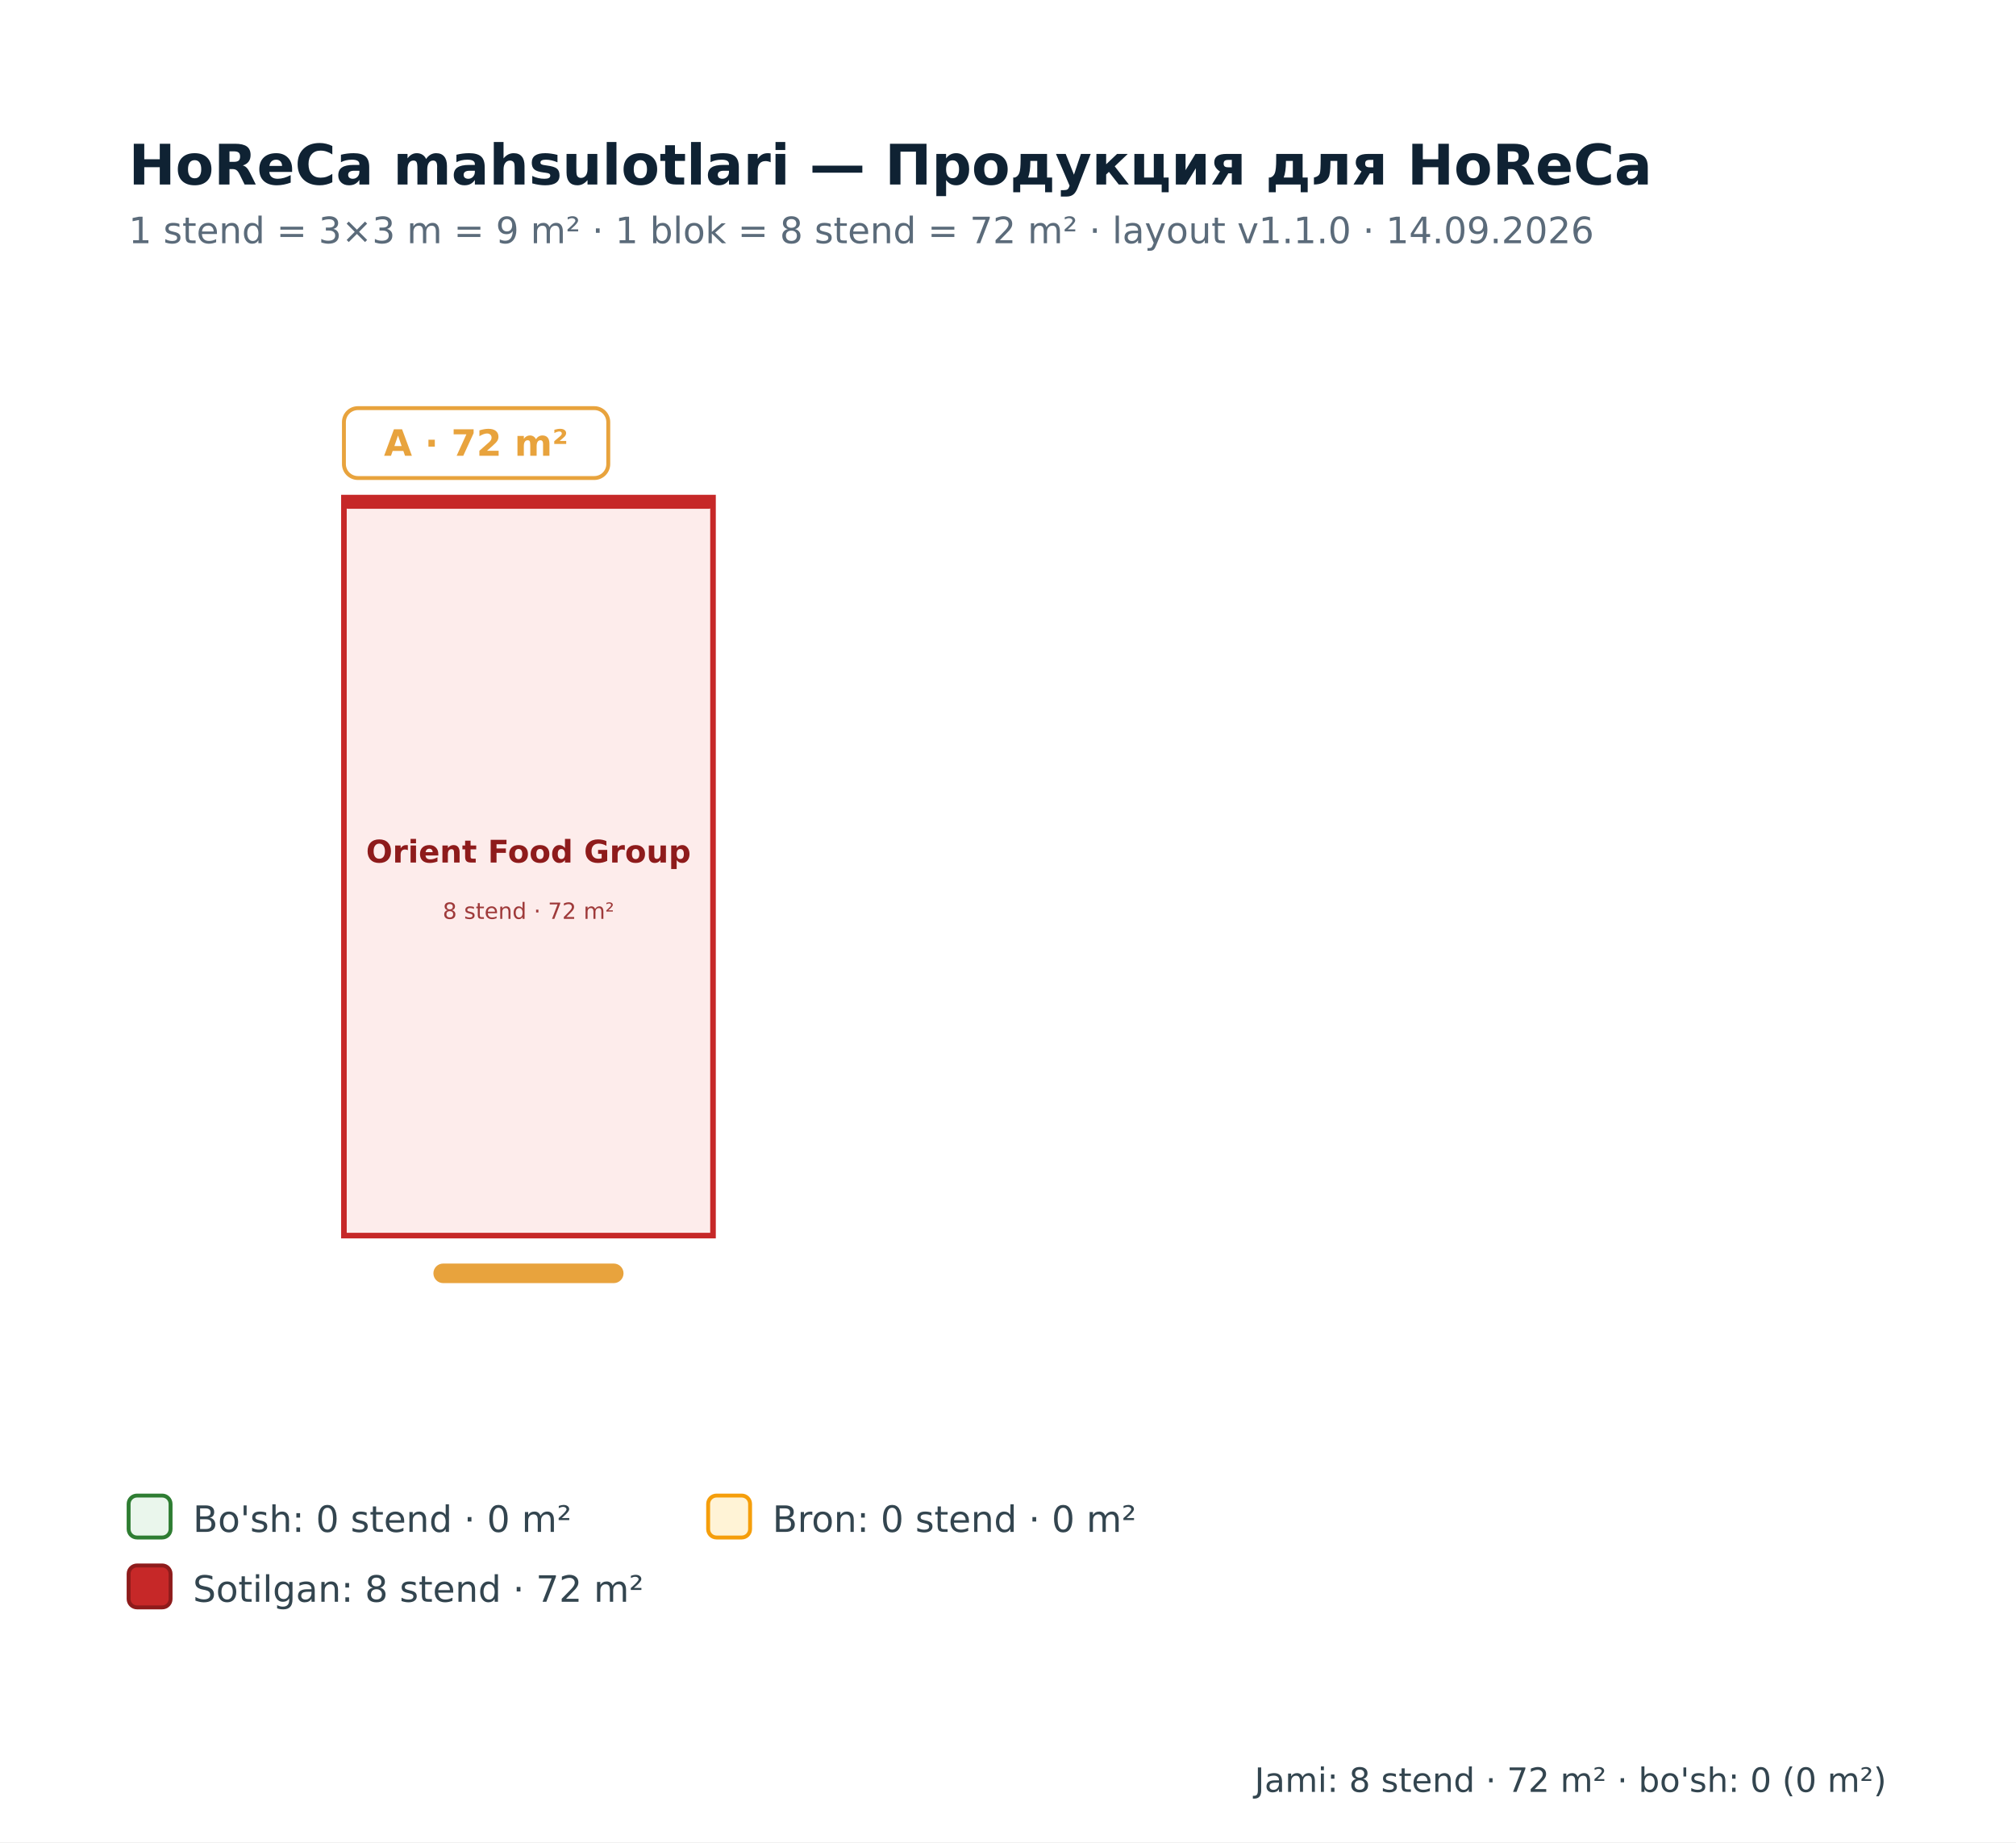
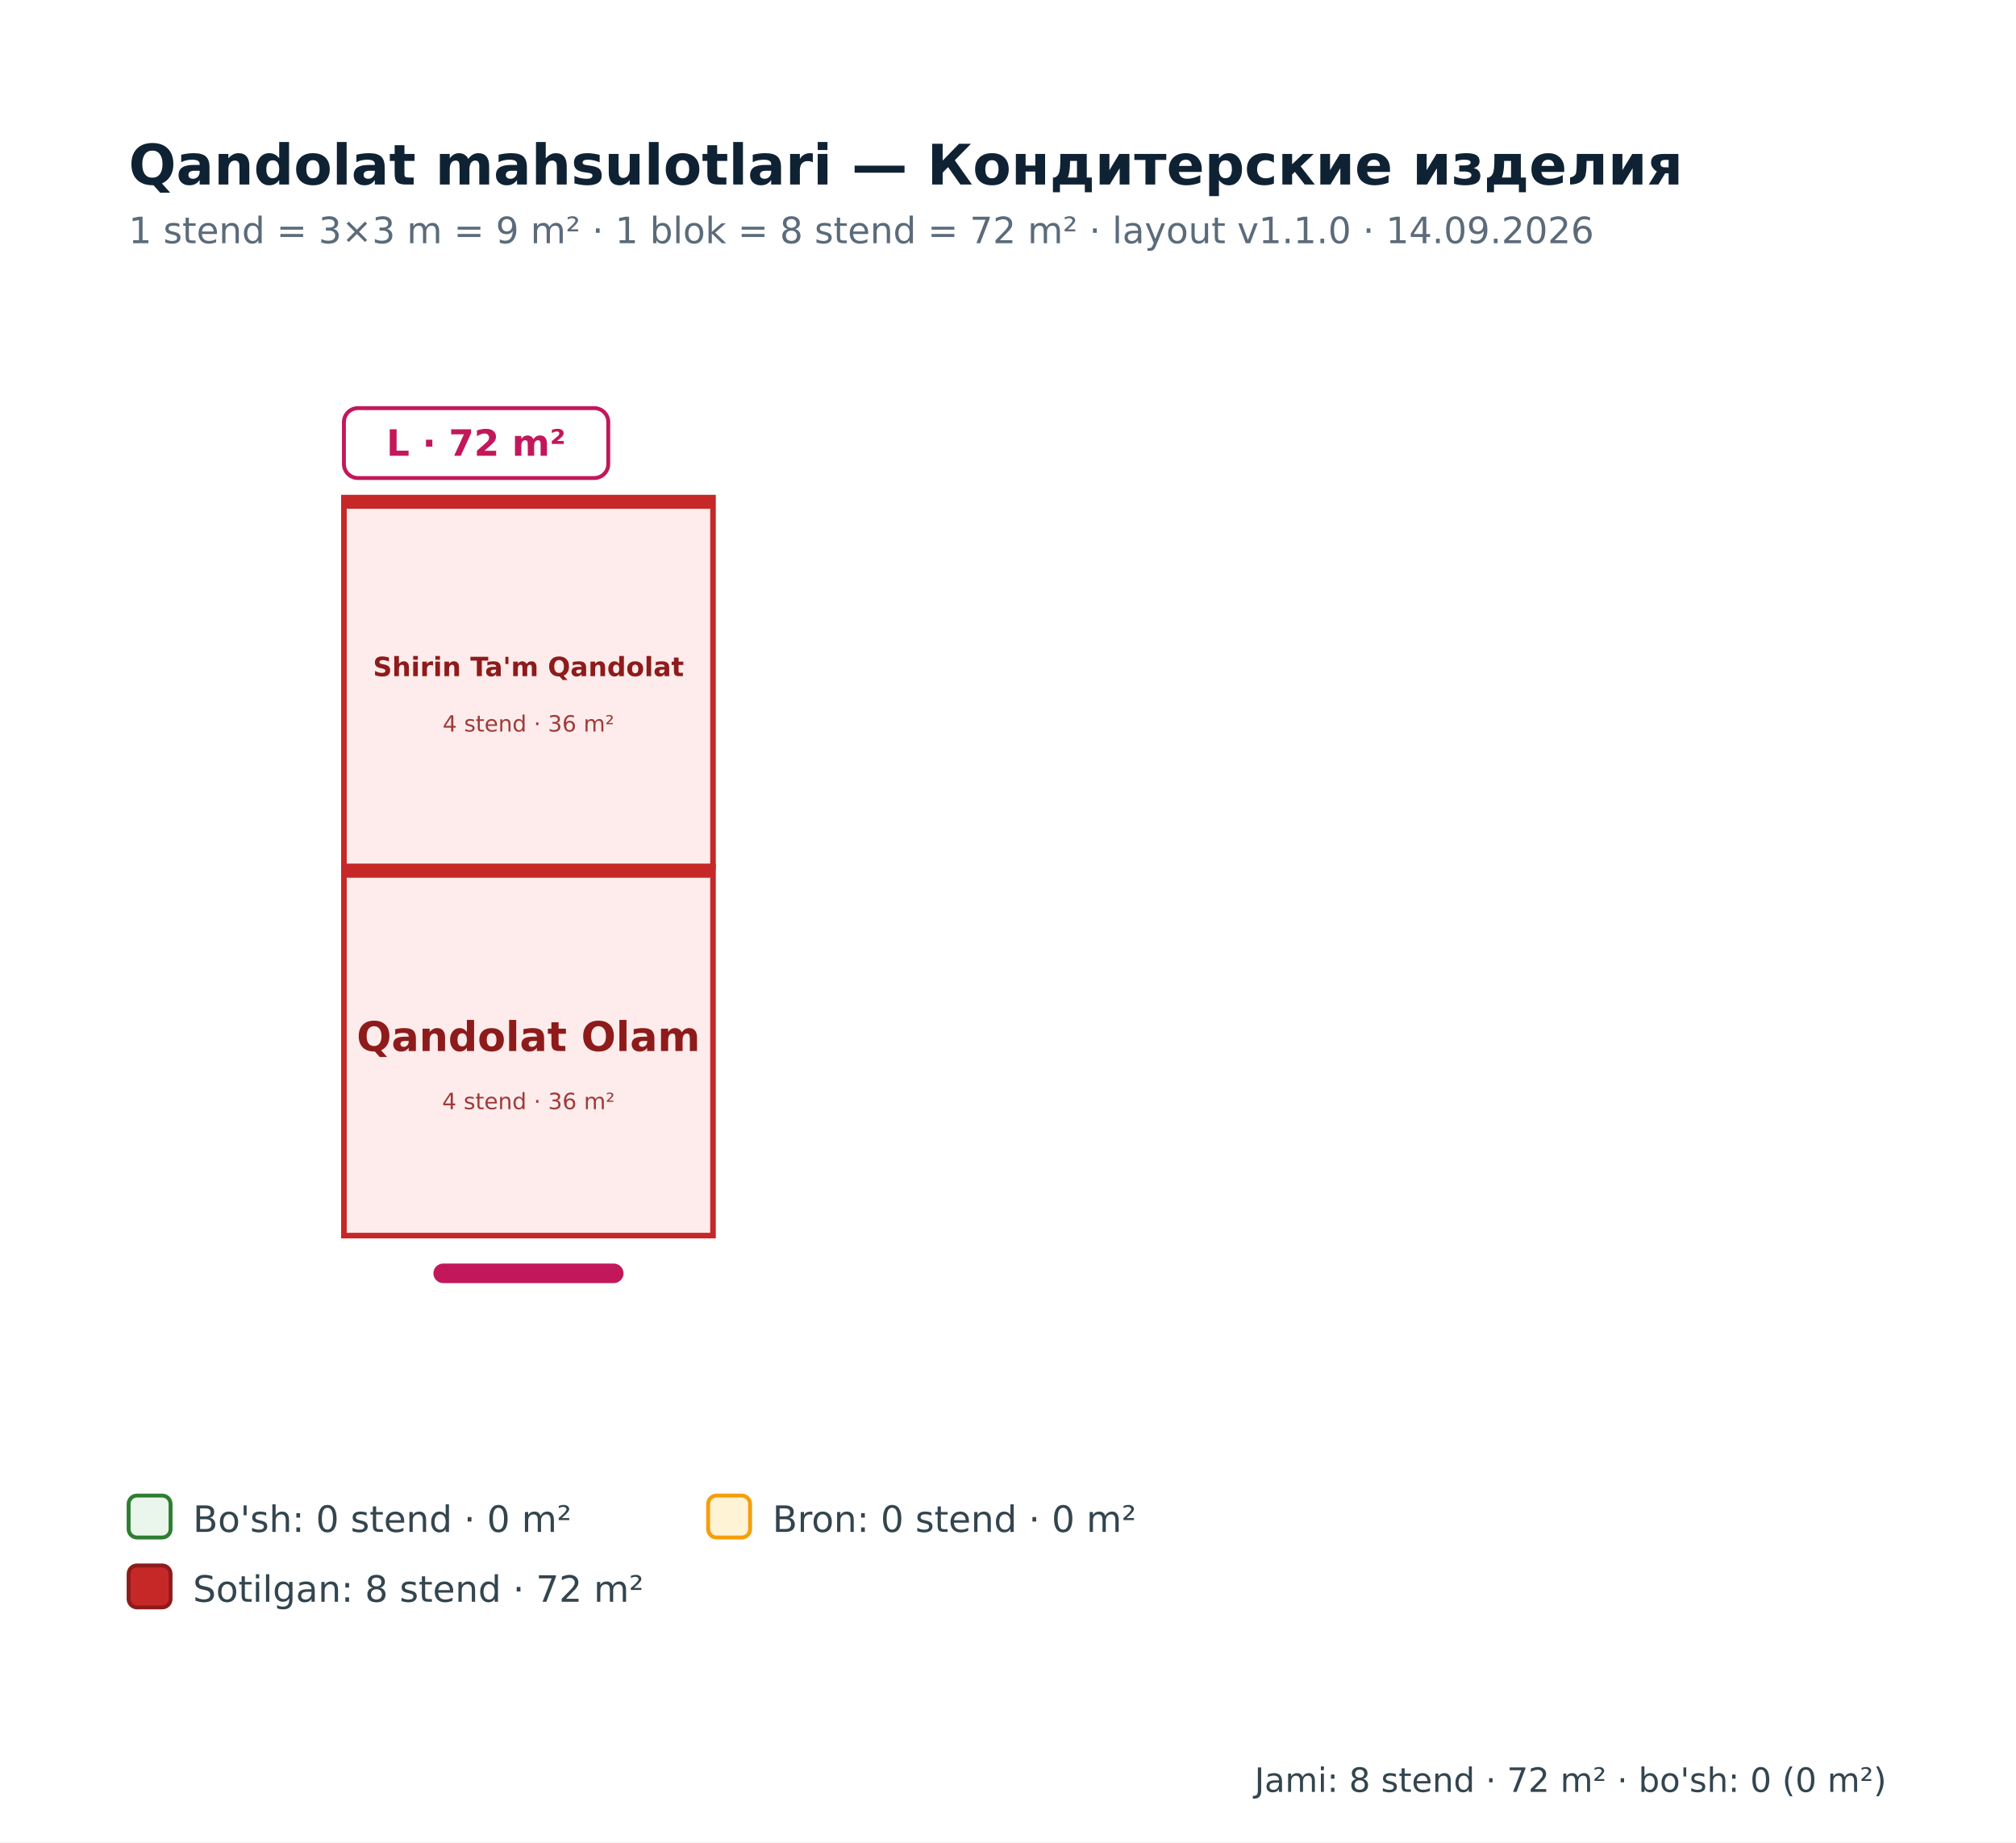
<svg xmlns="http://www.w3.org/2000/svg" width="721" height="659" viewBox="0 0 721 659" font-family="DejaVu Sans, Helvetica, Arial, sans-serif">
  <rect width="721" height="659" fill="#ffffff" />
-   <text x="46" y="66" font-size="20" font-weight="bold" fill="#0f2233">HoReCa mahsulotlari — Продукция для HoReCa</text>
+   <text x="46" y="66" font-size="20" font-weight="bold" fill="#0f2233">Qandolat mahsulotlari — Кондитерские изделия</text>
  <text x="46" y="87" font-size="13" fill="#5b6b7a">1 stend = 3×3 m = 9 m² · 1 blok = 8 stend = 72 m² · layout v1.1.0 · 14.09.2026</text>
  <rect x="123.00" y="178.00" width="132.00" height="264.00" fill="none" stroke="#90a4b5" stroke-width="1.4" stroke-dasharray="7 5" rx="4" />
-   <rect x="123.00" y="146.00" width="94.54" height="25" rx="5" fill="#ffffff" stroke="#E8A33D" stroke-width="1.4" />
-   <text x="170.27" y="163.05" font-size="13" font-weight="bold" fill="#E8A33D" text-anchor="middle">A · 72 m²</text>
-   <rect x="155.00" y="452.00" width="68" height="7" rx="3.5" fill="#E8A33D" />
-   <path d="M123 178L189 178L255 178L255 244L255 310L255 376L255 442L189 442L123 442L123 376L123 310L123 244Z" fill="#fdeceb" stroke="#c62828" stroke-width="2" />
+   <rect x="123.00" y="146.00" width="94.54" height="25" rx="5" fill="#ffffff" stroke="#C2185B" stroke-width="1.4" />
+   <text x="170.27" y="163.05" font-size="13" font-weight="bold" fill="#C2185B" text-anchor="middle">L · 72 m²</text>
+   <rect x="155.00" y="452.00" width="68" height="7" rx="3.5" fill="#C2185B" />
+   <path d="M123 178L189 178L255 178L255 244L255 310L189 310L123 310L123 244Z" fill="#fdeceb" stroke="#c62828" stroke-width="2" />
  <rect x="123.00" y="178.00" width="132.00" height="4" rx="1.5" fill="#c62828" />
-   <text x="189.00" y="308.55" font-size="11.16" font-weight="bold" fill="#8e1b1b" text-anchor="middle">Orient Food Group</text>
-   <text x="189.00" y="328.70" font-size="8.00" fill="#8e1b1b" text-anchor="middle" opacity="0.85">8 stend · 72 m²</text>
+   <text x="189.00" y="241.87" font-size="9.48" font-weight="bold" fill="#8e1b1b" text-anchor="middle">Shirin Ta'm Qandolat</text>
+   <text x="189.00" y="261.69" font-size="8.00" fill="#8e1b1b" text-anchor="middle" opacity="0.85">4 stend · 36 m²</text>
+   <path d="M123 310L189 310L255 310L255 376L255 442L189 442L123 442L123 376Z" fill="#fdeceb" stroke="#c62828" stroke-width="2" />
+   <rect x="123.00" y="310.00" width="132.00" height="4" rx="1.5" fill="#c62828" />
+   <text x="189.00" y="375.97" font-size="14.64" font-weight="bold" fill="#8e1b1b" text-anchor="middle">Qandolat Olam</text>
+   <text x="189.00" y="396.78" font-size="8.05" fill="#8e1b1b" text-anchor="middle" opacity="0.85">4 stend · 36 m²</text>
  <rect x="46.00" y="535.00" width="15" height="15" rx="3" fill="#eaf6ec" stroke="#2e7d32" stroke-width="1.4" />
  <text x="69.00" y="548.00" font-size="13" fill="#33454f">Bo'sh: 0 stend · 0 m²</text>
  <rect x="253.26" y="535.00" width="15" height="15" rx="3" fill="#fff3d6" stroke="#f59e0b" stroke-width="1.4" />
  <text x="276.26" y="548.00" font-size="13" fill="#33454f">Bron: 0 stend · 0 m²</text>
  <rect x="46.00" y="560.00" width="15" height="15" rx="3" fill="#c62828" stroke="#8e1b1b" stroke-width="1.4" />
  <text x="69.00" y="573.00" font-size="13" fill="#33454f">Sotilgan: 8 stend · 72 m²</text>
  <text x="674.68" y="641" font-size="12" fill="#33454f" text-anchor="end">Jami: 8 stend · 72 m² · bo'sh: 0 (0 m²)</text>
</svg>
